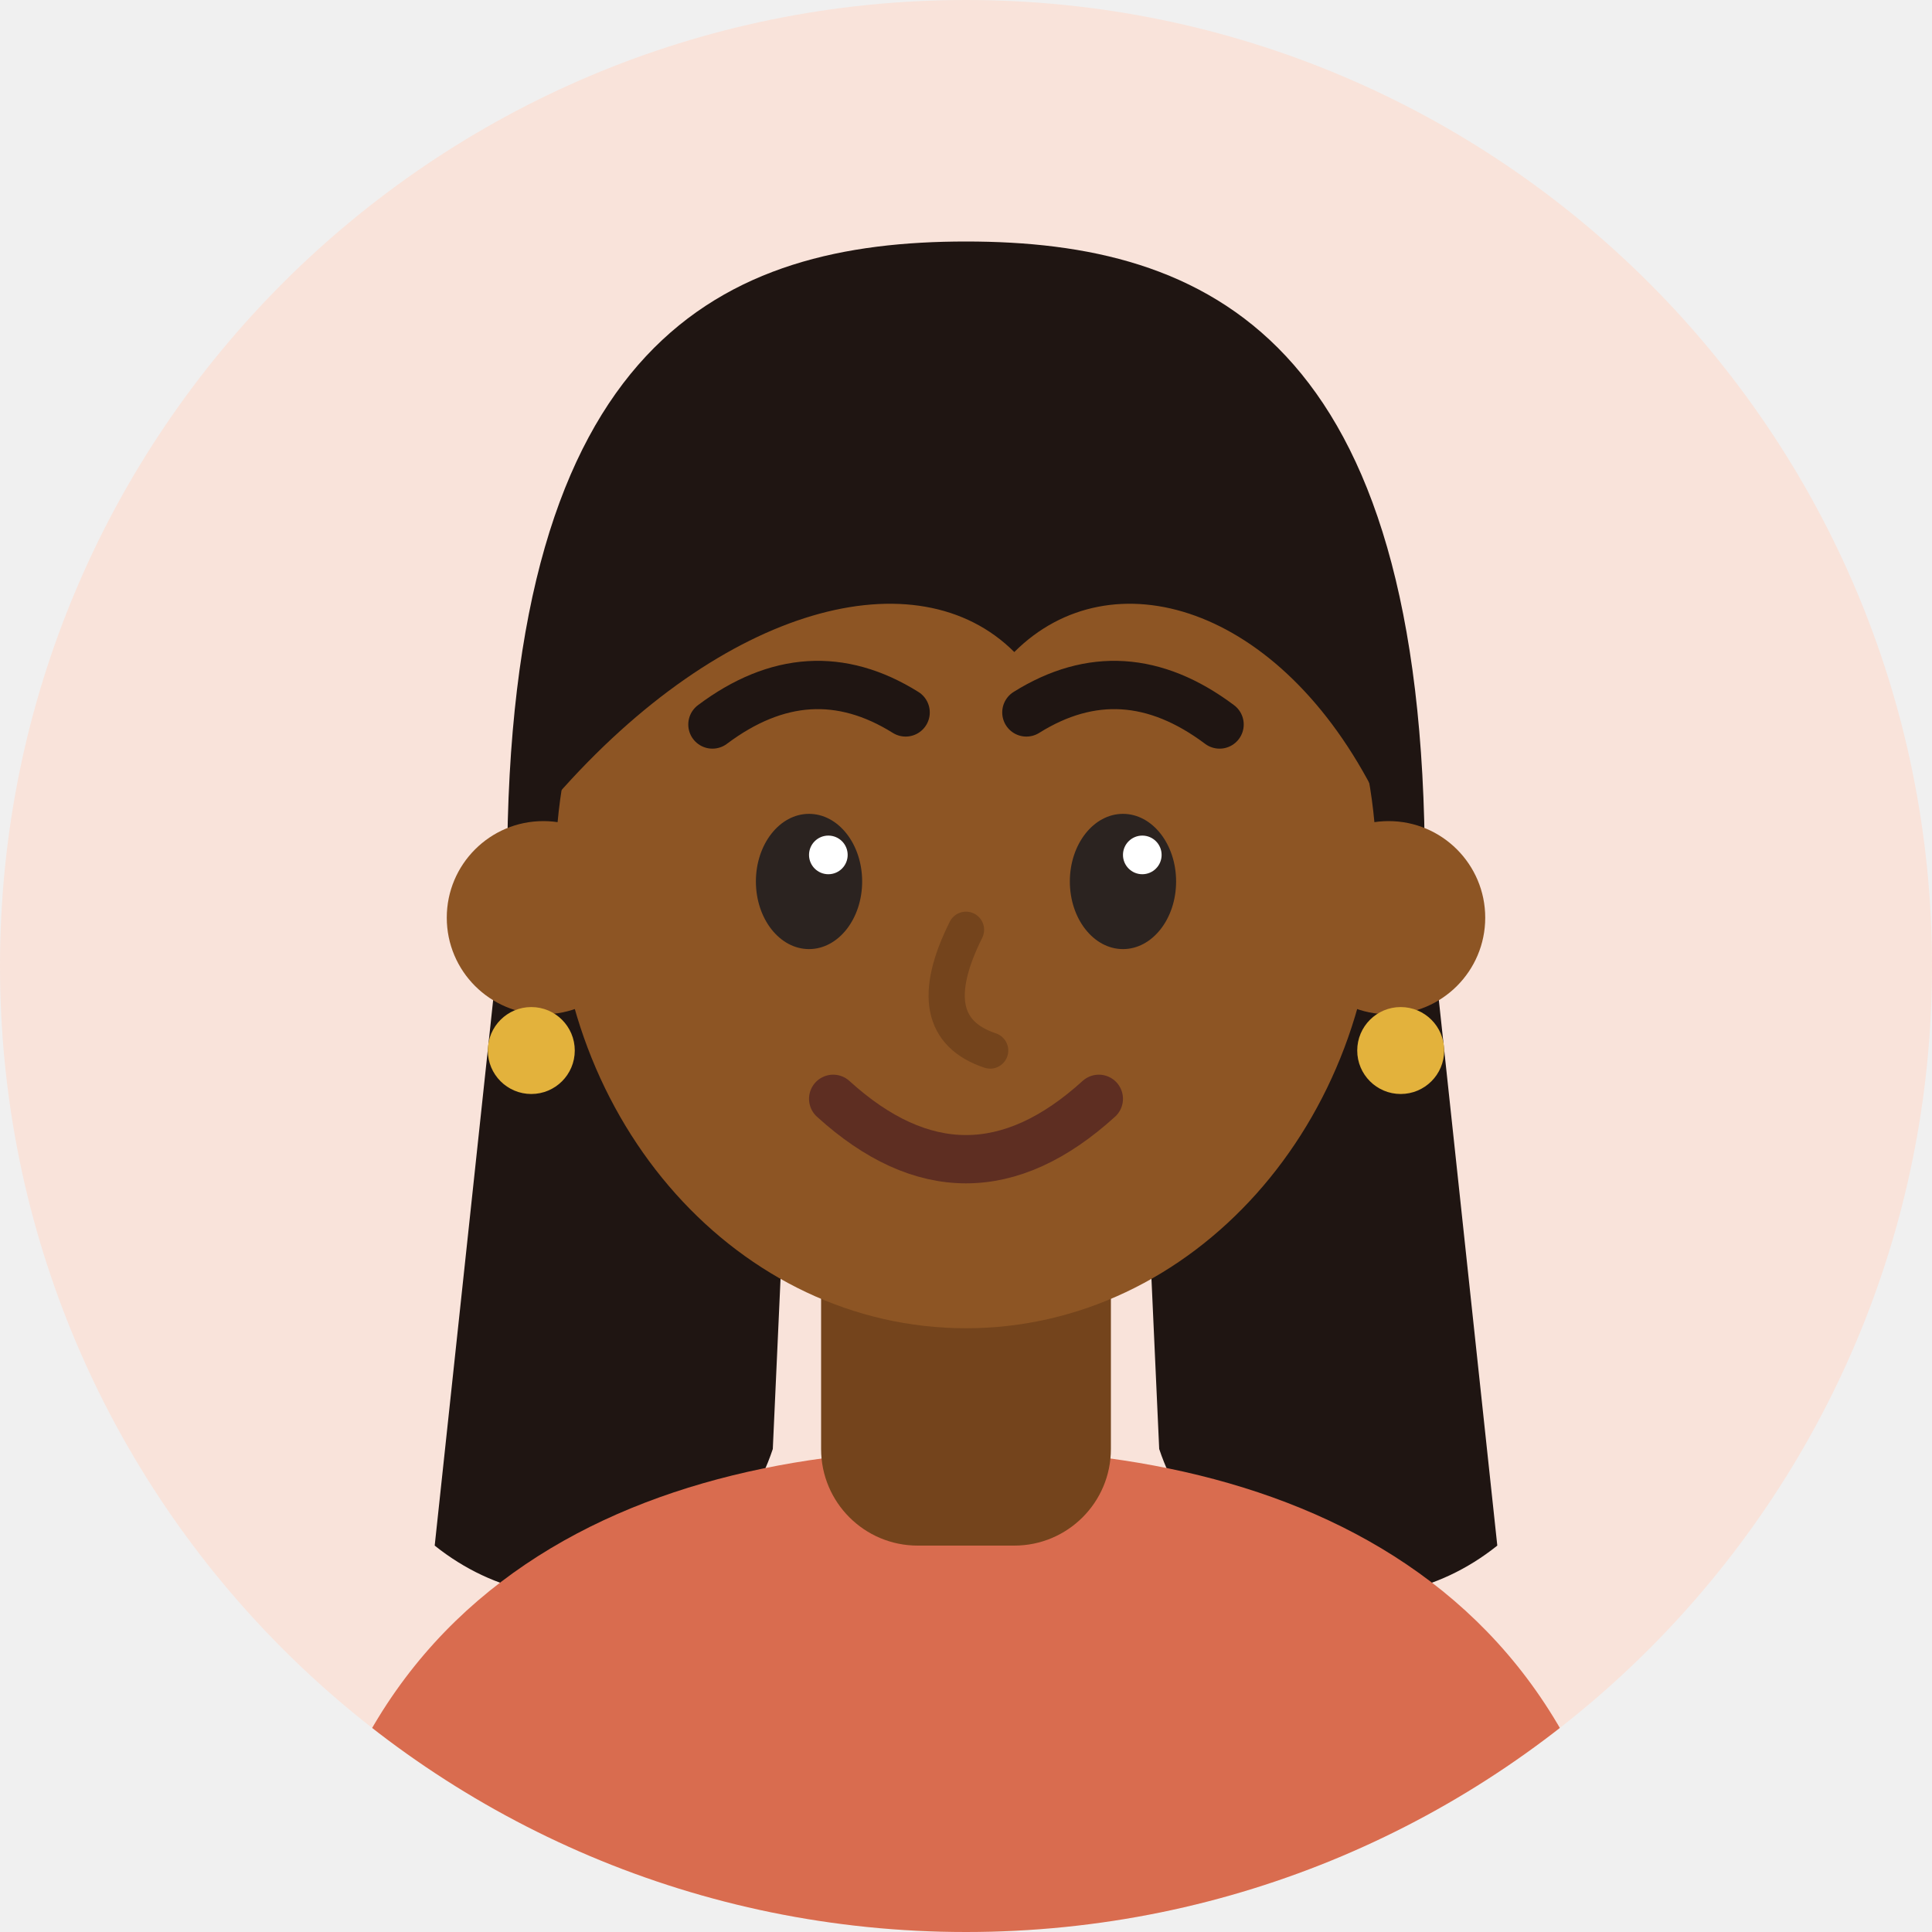
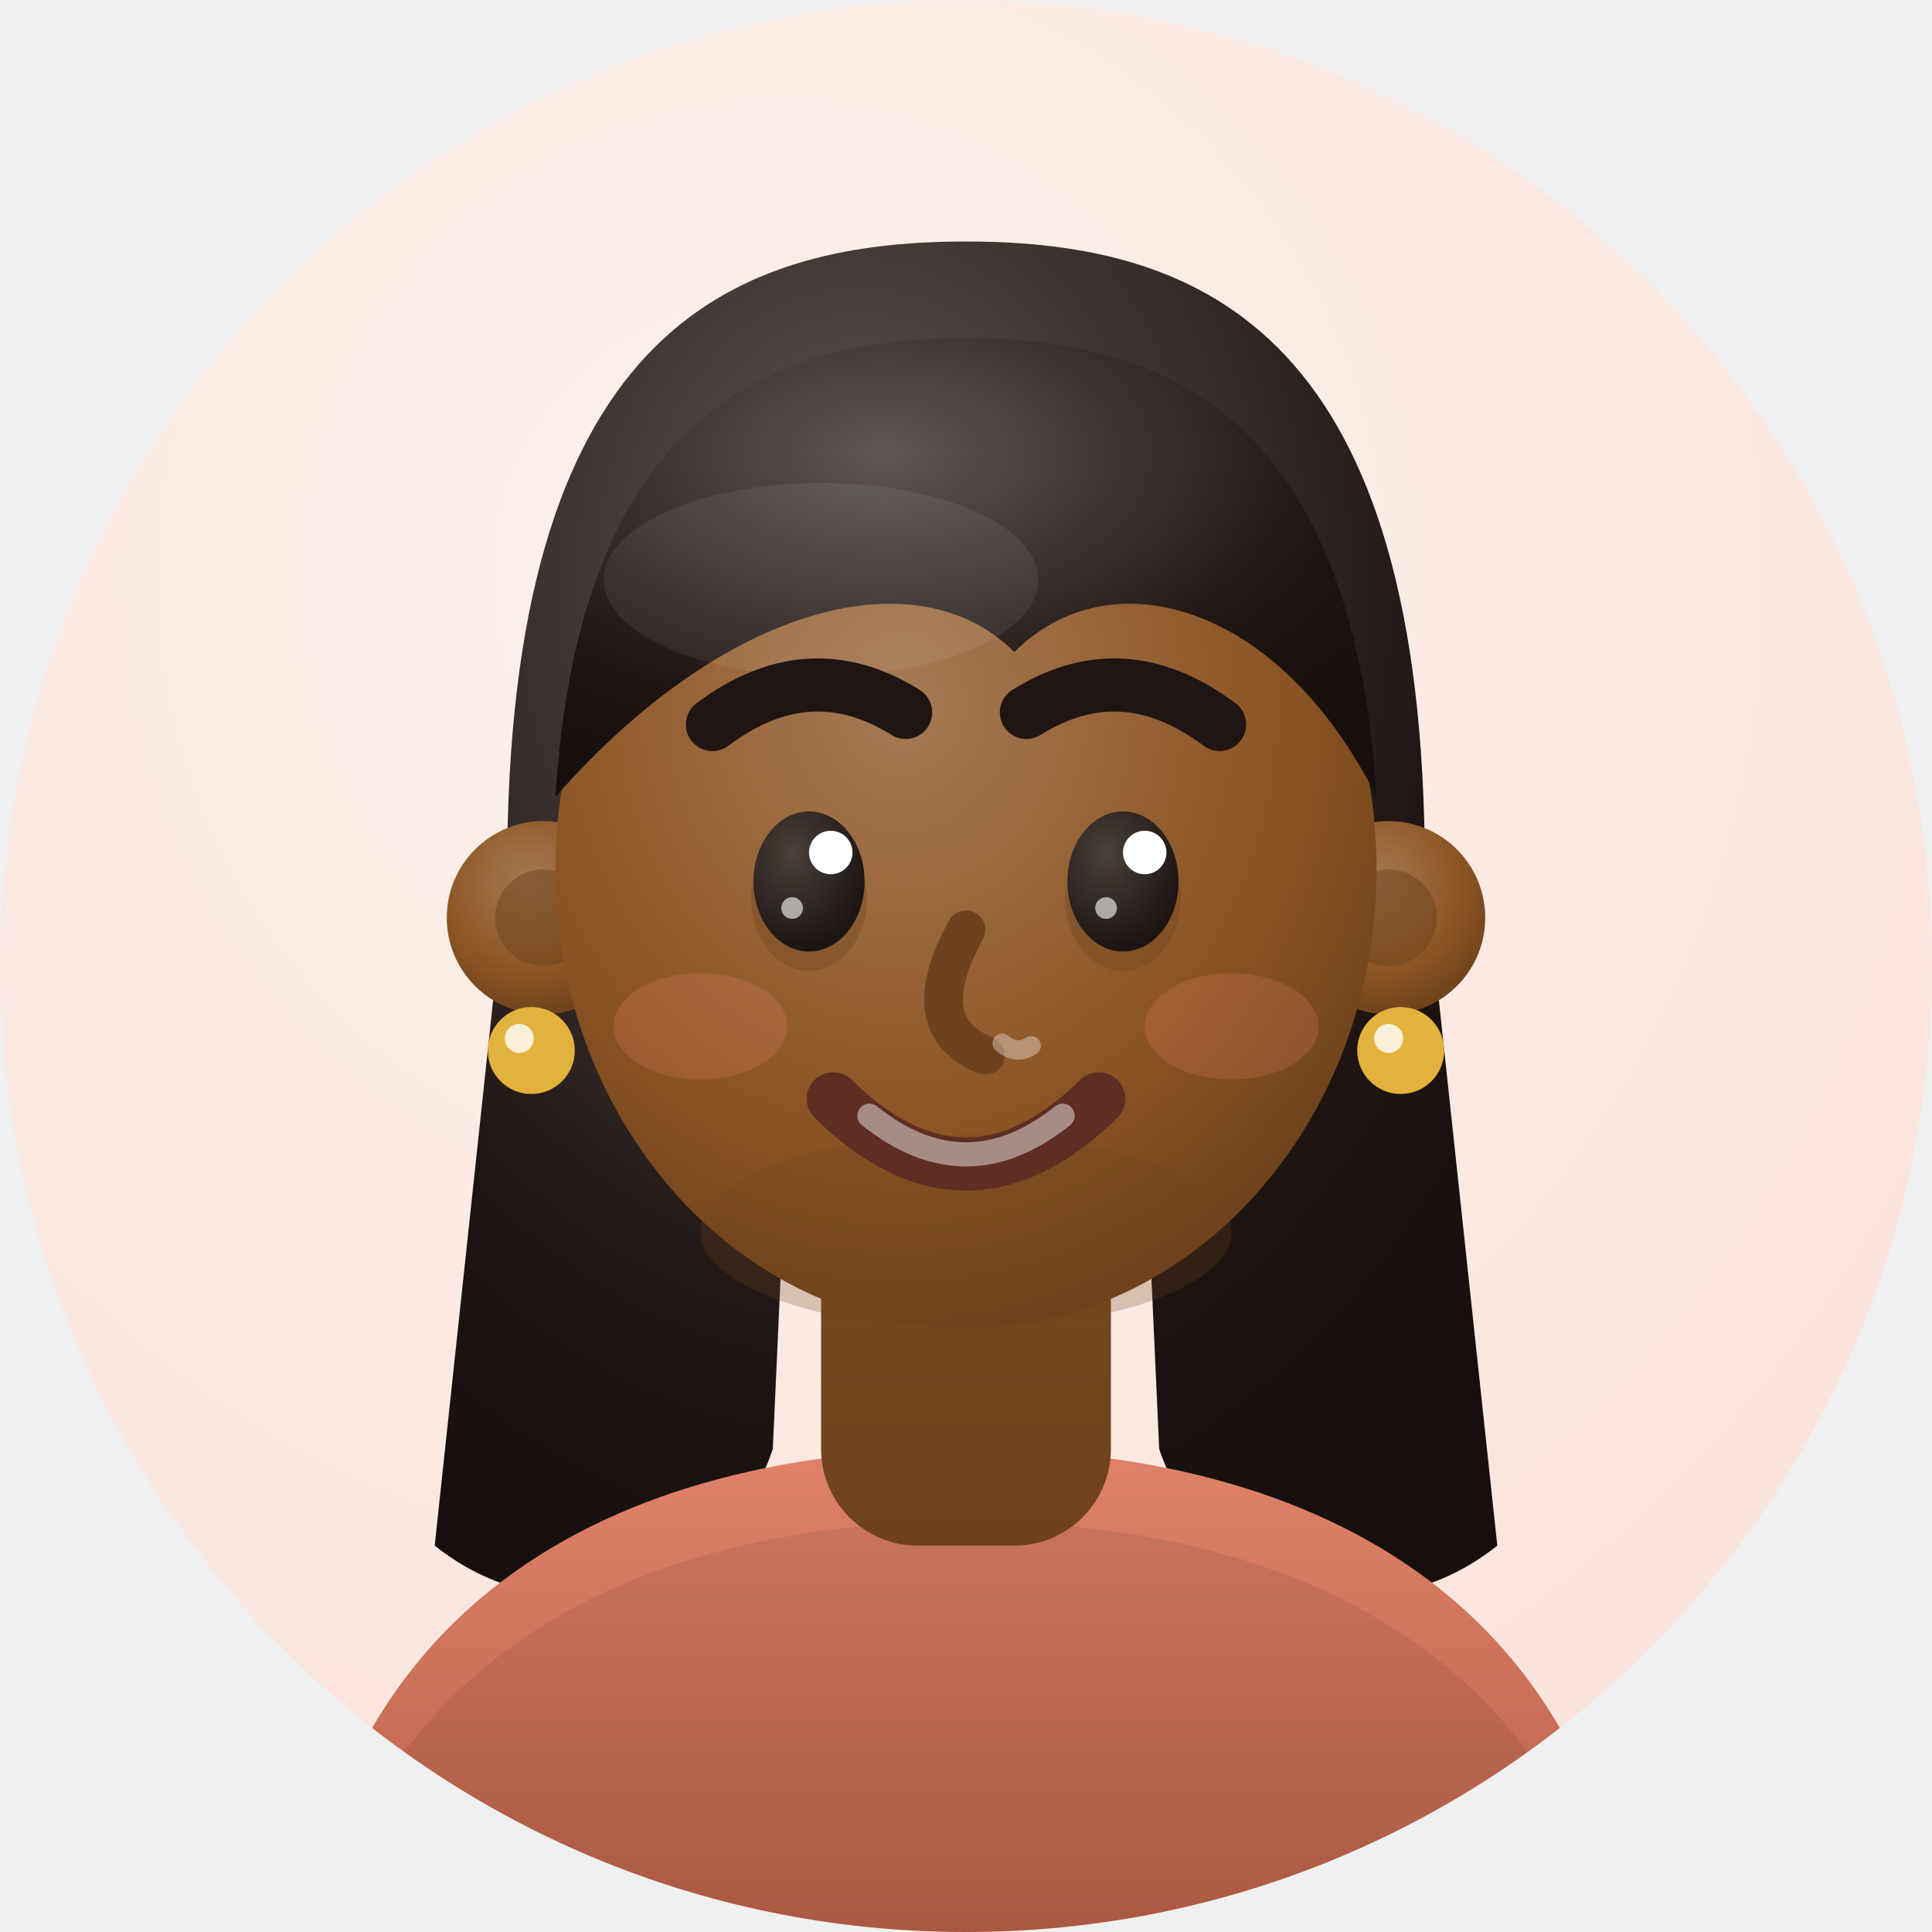
<svg xmlns="http://www.w3.org/2000/svg" viewBox="0 0 80 80">
  <defs>
    <clipPath id="c">
      <circle cx="40" cy="40" r="40" />
    </clipPath>
+     <radialGradient id="bgg" cx="40%" cy="30%" r="80%">
+       <stop offset="0" stop-color="#FCF1EC" />
+       <stop offset="1" stop-color="#F9E3DA" />
+     </radialGradient>
+     <radialGradient id="sg" cx="42%" cy="32%" r="70%">
+       <stop offset="0" stop-color="#A67A54" />
+       <stop offset=".65" stop-color="#8D5524" />
+       <stop offset="1" stop-color="#6E421C" />
+     </radialGradient>
+     <linearGradient id="ng" x1="0" y1="0" x2="0" y2="1">
+       <stop offset="0" stop-color="#7C4B20" />
+       <stop offset="1" stop-color="#6E421C" />
+     </linearGradient>
+     <radialGradient id="hg" cx="40%" cy="25%" r="80%">
+       <stop offset="0" stop-color="#5E5754" />
+       <stop offset=".7" stop-color="#1F1512" />
+       <stop offset="1" stop-color="#160F0D" />
+     </radialGradient>
+     <radialGradient id="bean" cx="40%" cy="25%" r="80%">
+       <stop offset="0" stop-color="#A38BB8" />
+       <stop offset="1" stop-color="#7A5F90" />
+     </radialGradient>
+     <linearGradient id="tg" x1="0" y1="0" x2="0" y2="1">
+       <stop offset="0" stop-color="#DF8269" />
+       <stop offset="1" stop-color="#AE563F" />
+     </linearGradient>
+     <radialGradient id="eg" cx="35%" cy="30%" r="70%">
+       <stop offset="0" stop-color="#4A403C" />
+       <stop offset="1" stop-color="#1C1512" />
+     </radialGradient>
  </defs>
-   <circle cx="40" cy="40" r="40" fill="#F9E3DA" />
+   <circle cx="40" cy="40" r="40" fill="url(#bgg)" />
  <g clip-path="url(#c)">
-     <path d="M21 36 C21 14 30 10 40 10 C50 10 59 14 59 36 L62 64 C57 68 50 66 48 60 L47 38 L33 38 L32 60 C30 66 23 68 18 64 Z" fill="#1F1512" />
-     <path d="M12 86 C12 66 26 60 40 60 C54 60 68 66 68 86 Z" fill="#D96C4F" />
-     <rect x="34" y="46" width="12" height="18" rx="4" fill="#74441C" />
-     <circle cx="22.5" cy="38" r="4" fill="#8D5524" />
-     <circle cx="57.5" cy="38" r="4" fill="#8D5524" />
-     <ellipse cx="40" cy="36" rx="17" ry="19" fill="#8D5524" />
-     <path d="M23 33 C24 17 32 14 40 14 C48 14 56 17 57 33 C53 25 46 23 42 27 C38 23 30 25 23 33 Z" fill="#1F1512" />
-     <path d="M29.5 30 q4 -3 8 -0.5" stroke="#1F1512" stroke-width="2" fill="none" stroke-linecap="round" />
-     <path d="M50.5 30 q-4 -3 -8 -0.5" stroke="#1F1512" stroke-width="2" fill="none" stroke-linecap="round" />
-     <ellipse cx="33.5" cy="36.5" rx="2.2" ry="2.8" fill="#2B2320" />
-     <ellipse cx="46.5" cy="36.5" rx="2.2" ry="2.8" fill="#2B2320" />
-     <circle cx="34.3" cy="35.4" r=".8" fill="#fff" />
-     <circle cx="47.3" cy="35.4" r=".8" fill="#fff" />
-     <path d="M40 38.5 q-2 4 1 5" stroke="#74441C" stroke-width="1.5" fill="none" stroke-linecap="round" />
-     <path d="M34.5 45.5 q5.5 5 11 0" stroke="#5E2E22" stroke-width="2" fill="none" stroke-linecap="round" />
+     <path d="M21 36 C21 14 30 10 40 10 C50 10 59 14 59 36 L62 64 C57 68 50 66 48 60 L47 38 L33 38 L32 60 C30 66 23 68 18 64 Z" fill="url(#hg)" />
+     <path d="M12 86 C12 66 26 60 40 60 C54 60 68 66 68 86 Z" fill="url(#tg)" />
+     <path d="M12 86 C12 66 26 60 40 60 C54 60 68 66 68 86 Z" fill="#000" opacity=".08" transform="translate(0 3)" />
+     <rect x="34" y="46" width="12" height="18" rx="4" fill="url(#ng)" />
+     <circle cx="22.5" cy="38" r="4" fill="url(#sg)" />
+     <circle cx="57.5" cy="38" r="4" fill="url(#sg)" />
+     <circle cx="22.5" cy="38" r="2" fill="#6E421C" opacity=".5" />
+     <circle cx="57.5" cy="38" r="2" fill="#6E421C" opacity=".5" />
+     <ellipse cx="40" cy="36" rx="17" ry="19" fill="url(#sg)" />
+     <ellipse cx="40" cy="51" rx="11" ry="4" fill="#6E421C" opacity=".25" />
+     <path d="M23 33 C24 17 32 14 40 14 C48 14 56 17 57 33 C53 25 46 23 42 27 C38 23 30 25 23 33 Z" fill="url(#hg)" />
+     <ellipse cx="34" cy="24" rx="9" ry="4" fill="#fff" opacity=".07" />
+     <path d="M29.5 30 q4 -3 8 -0.5" stroke="#1F1512" stroke-width="2.2" fill="none" stroke-linecap="round" />
+     <path d="M50.5 30 q-4 -3 -8 -0.5" stroke="#1F1512" stroke-width="2.2" fill="none" stroke-linecap="round" />
+     <ellipse cx="33.5" cy="37.2" rx="2.4" ry="3" fill="#6E421C" opacity=".35" />
+     <ellipse cx="46.5" cy="37.2" rx="2.4" ry="3" fill="#6E421C" opacity=".35" />
+     <ellipse cx="33.5" cy="36.5" rx="2.3" ry="2.9" fill="url(#eg)" />
+     <ellipse cx="46.5" cy="36.5" rx="2.3" ry="2.9" fill="url(#eg)" />
+     <circle cx="34.4" cy="35.3" r=".9" fill="#fff" />
+     <circle cx="47.4" cy="35.3" r=".9" fill="#fff" />
+     <circle cx="32.8" cy="37.6" r=".45" fill="#fff" opacity=".6" />
+     <circle cx="45.8" cy="37.6" r=".45" fill="#fff" opacity=".6" />
+     <path d="M40 38.5 q-2.2 4 .8 5.2" stroke="#6E421C" stroke-width="1.6" fill="none" stroke-linecap="round" />
+     <path d="M41.5 43.2 q.6 .5 1.2 .1" stroke="#fff" stroke-width=".8" opacity=".35" fill="none" stroke-linecap="round" />
+     <path d="M34.5 45.5 q5.5 5.4 11 0" stroke="#5E2E22" stroke-width="2.2" fill="none" stroke-linecap="round" />
+     <path d="M36 46.2 q4 3.2 8 0" stroke="#fff" stroke-width="1" opacity=".45" fill="none" stroke-linecap="round" />
+     <ellipse cx="29" cy="42.5" rx="3.6" ry="2.2" fill="#E8836F" opacity=".22" />
+     <ellipse cx="51" cy="42.5" rx="3.6" ry="2.2" fill="#E8836F" opacity=".22" />
    <circle cx="22" cy="43.5" r="1.8" fill="#E3B23C" />
    <circle cx="58" cy="43.5" r="1.8" fill="#E3B23C" />
+     <circle cx="21.5" cy="43" r=".6" fill="#fff" opacity=".8" />
+     <circle cx="57.5" cy="43" r=".6" fill="#fff" opacity=".8" />
  </g>
</svg>
